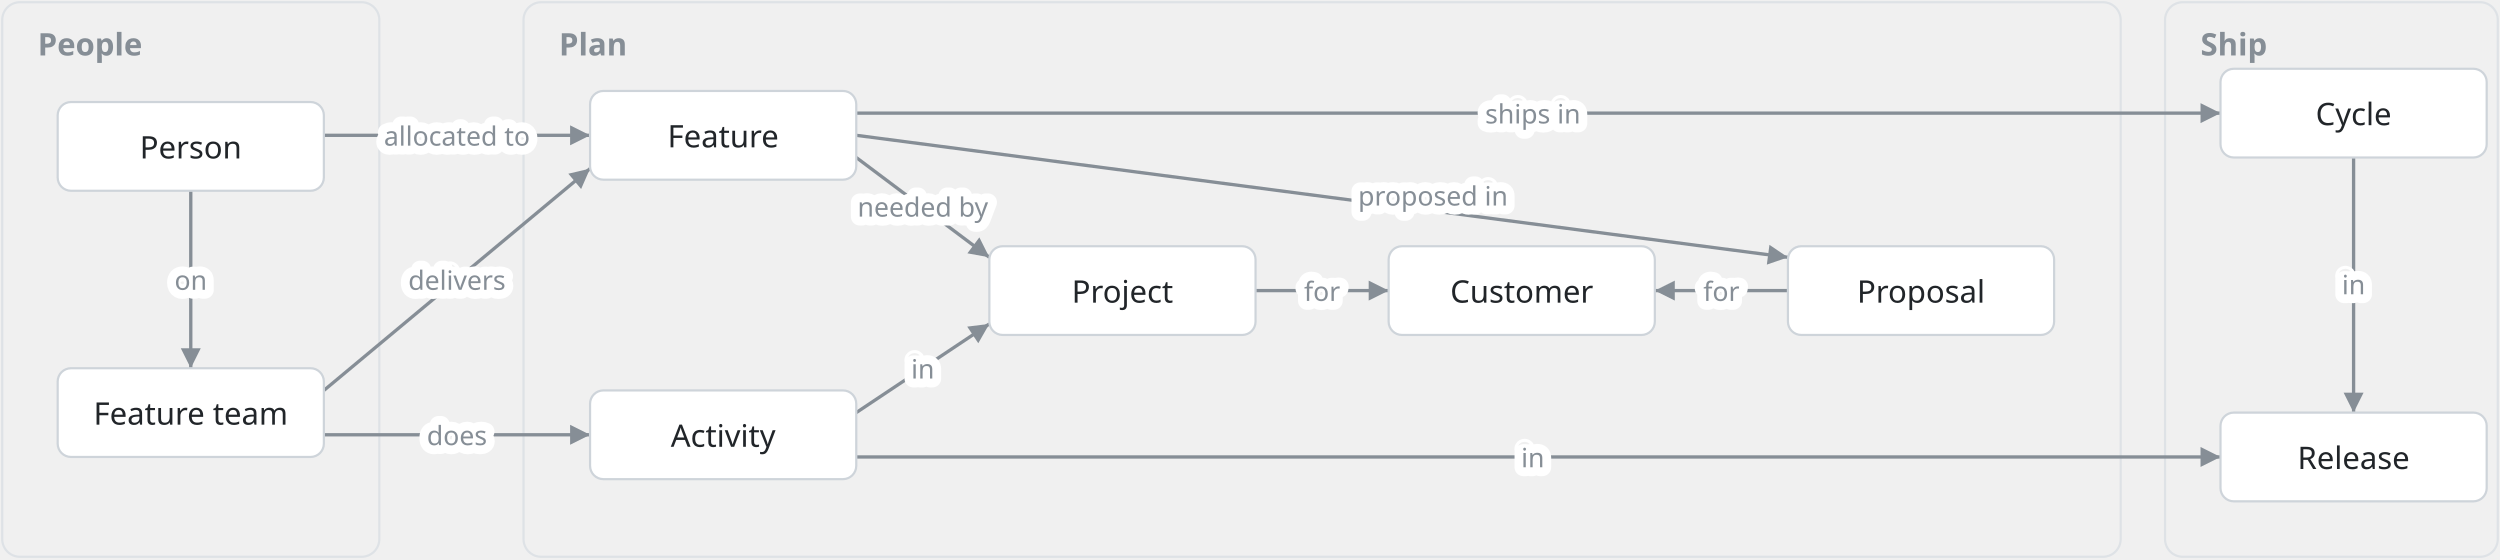
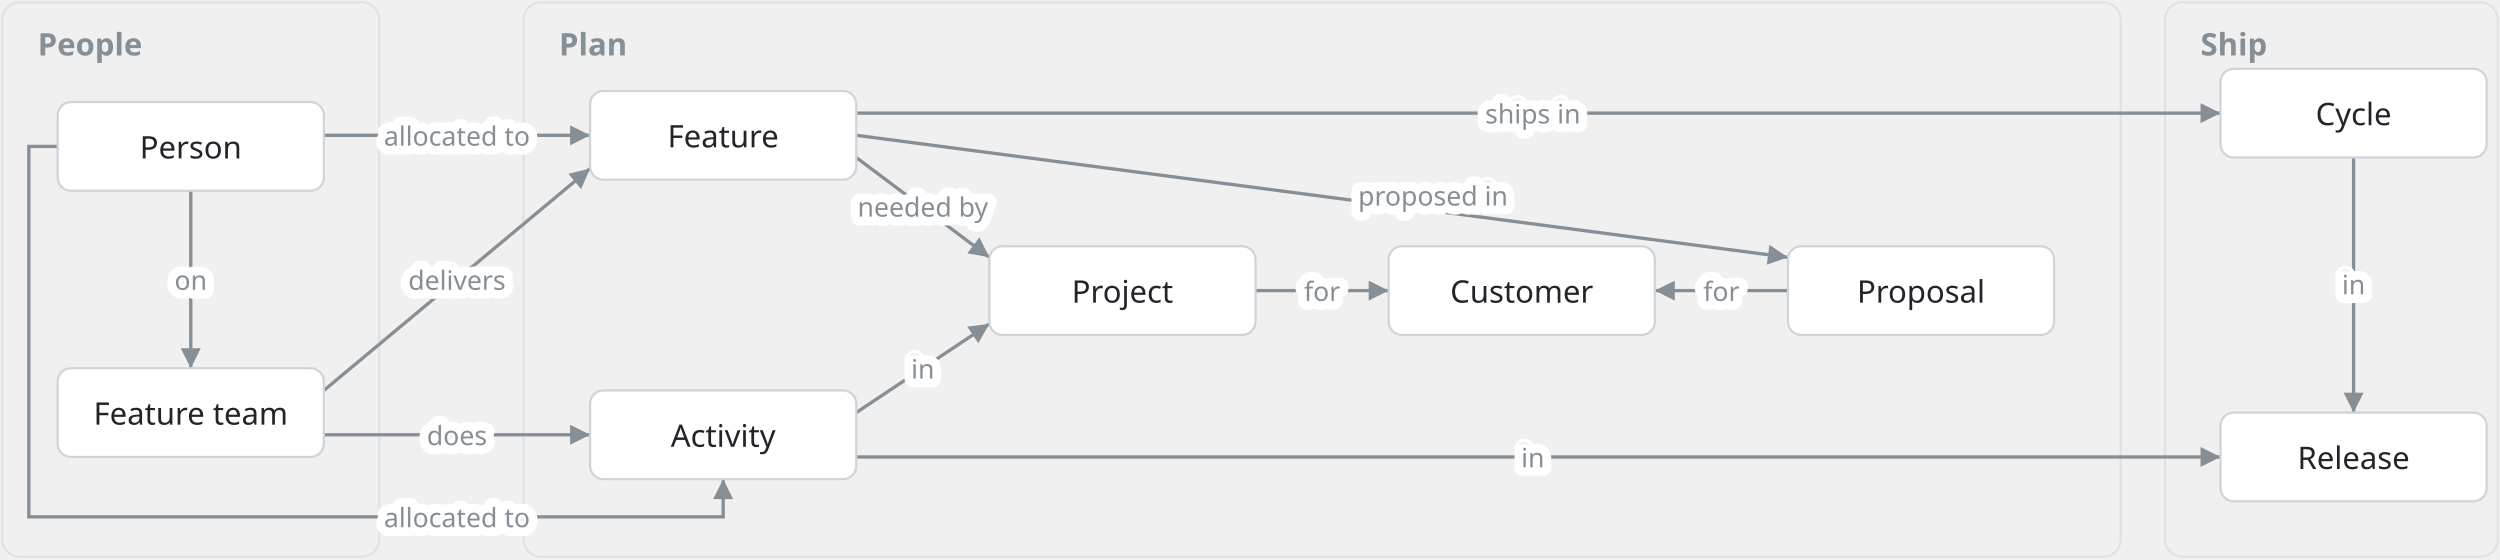
<svg xmlns="http://www.w3.org/2000/svg" viewBox="9 19 1127 252" width="1127" height="252" role="img" aria-labelledby="how-fathom-fits-together-title" aria-describedby="how-fathom-fits-together-desc" class="help-diagram">
  <style>
    .help-diagram { font-family: "IBM Plex Sans", system-ui, sans-serif; }
    .help-diagram .group { fill: none; stroke: #dee2e6; }
    .help-diagram .group-name { fill: #868e96; font-size: 14px; font-weight: 600; }
    .help-diagram .box { fill: #ffffff; stroke: #ced4da; }
    .help-diagram .name { fill: #212529; font-size: 14px; }
    .help-diagram .line { fill: none; stroke: #868e96; stroke-width: 1.5px; }
    .help-diagram .head { fill: #868e96; }
    .help-diagram .label { fill: #868e96; font-size: 12px; paint-order: stroke; stroke: #ffffff; stroke-width: 8px; stroke-linejoin: round; }
    @media (prefers-color-scheme: dark) {
      .help-diagram .group { stroke: #424242; }
      .help-diagram .box { fill: #161b22; stroke: #424242; }
      .help-diagram .name { fill: #c9c9c9; }
      .help-diagram .label { stroke: #0d1117; }
    }
  </style>
  <defs>
    <marker id="how-fathom-fits-together-arrow" viewBox="0 0 10 10" refX="10" refY="5" markerWidth="9" markerHeight="9" markerUnits="userSpaceOnUse" orient="auto">
      <path class="head" d="M0,0 L10,5 L0,10 z" />
    </marker>
  </defs>
  <g>
    <rect class="group" x="10" y="20" width="170" height="250" rx="8" />
    <text class="group-name" x="26" y="44">People</text>
    <rect class="group" x="245" y="20" width="720" height="250" rx="8" />
    <text class="group-name" x="261" y="44">Plan</text>
    <rect class="group" x="985" y="20" width="150" height="250" rx="8" />
    <text class="group-name" x="1001" y="44">Ship</text>
  </g>
  <g>
    <line class="line" x1="95" y1="105" x2="95" y2="185" marker-end="url(#how-fathom-fits-together-arrow)" />
    <line class="line" x1="155" y1="80" x2="275" y2="80" marker-end="url(#how-fathom-fits-together-arrow)" />
    <line class="line" x1="155" y1="195" x2="275" y2="95" marker-end="url(#how-fathom-fits-together-arrow)" />
    <line class="line" x1="155" y1="215" x2="275" y2="215" marker-end="url(#how-fathom-fits-together-arrow)" />
    <line class="line" x1="395" y1="70" x2="1010" y2="70" marker-end="url(#how-fathom-fits-together-arrow)" />
    <line class="line" x1="395" y1="90" x2="455" y2="135" marker-end="url(#how-fathom-fits-together-arrow)" />
    <line class="line" x1="395" y1="205" x2="455" y2="165" marker-end="url(#how-fathom-fits-together-arrow)" />
    <line class="line" x1="395" y1="225" x2="1010" y2="225" marker-end="url(#how-fathom-fits-together-arrow)" />
    <line class="line" x1="575" y1="150" x2="635" y2="150" marker-end="url(#how-fathom-fits-together-arrow)" />
    <line class="line" x1="815" y1="150" x2="755" y2="150" marker-end="url(#how-fathom-fits-together-arrow)" />
    <line class="line" x1="395" y1="80" x2="815" y2="135" marker-end="url(#how-fathom-fits-together-arrow)" />
    <line class="line" x1="1070" y1="90" x2="1070" y2="205" marker-end="url(#how-fathom-fits-together-arrow)" />
+     <path class="line" d="M35,85 H22 V252 H335 V235" marker-end="url(#how-fathom-fits-together-arrow)" />
  </g>
  <g text-anchor="middle" dominant-baseline="central">
    <text class="label" x="95" y="145">on</text>
    <text class="label" x="215" y="80">allocated to</text>
    <text class="label" x="215" y="145">delivers</text>
    <text class="label" x="215" y="215">does</text>
    <text class="label" x="700" y="70">ships in</text>
    <text class="label" x="425" y="112">needed by</text>
    <text class="label" x="425" y="185">in</text>
    <text class="label" x="700" y="225">in</text>
    <text class="label" x="605" y="150">for</text>
    <text class="label" x="785" y="150">for</text>
    <text class="label" x="655" y="107">proposed in</text>
    <text class="label" x="1070" y="147">in</text>
+     <text class="label" x="215" y="252">allocated to</text>
  </g>
  <g text-anchor="middle" dominant-baseline="central">
    <rect class="box" x="35" y="65" width="120" height="40" rx="6" />
    <text class="name" x="95" y="85">Person</text>
    <rect class="box" x="35" y="185" width="120" height="40" rx="6" />
    <text class="name" x="95" y="205">Feature team</text>
    <rect class="box" x="275" y="60" width="120" height="40" rx="6" />
    <text class="name" x="335" y="80">Feature</text>
    <rect class="box" x="275" y="195" width="120" height="40" rx="6" />
    <text class="name" x="335" y="215">Activity</text>
    <rect class="box" x="455" y="130" width="120" height="40" rx="6" />
    <text class="name" x="515" y="150">Project</text>
    <rect class="box" x="635" y="130" width="120" height="40" rx="6" />
    <text class="name" x="695" y="150">Customer</text>
    <rect class="box" x="815" y="130" width="120" height="40" rx="6" />
    <text class="name" x="875" y="150">Proposal</text>
    <rect class="box" x="1010" y="50" width="120" height="40" rx="6" />
    <text class="name" x="1070" y="70">Cycle</text>
    <rect class="box" x="1010" y="205" width="120" height="40" rx="6" />
    <text class="name" x="1070" y="225">Release</text>
  </g>
</svg>
